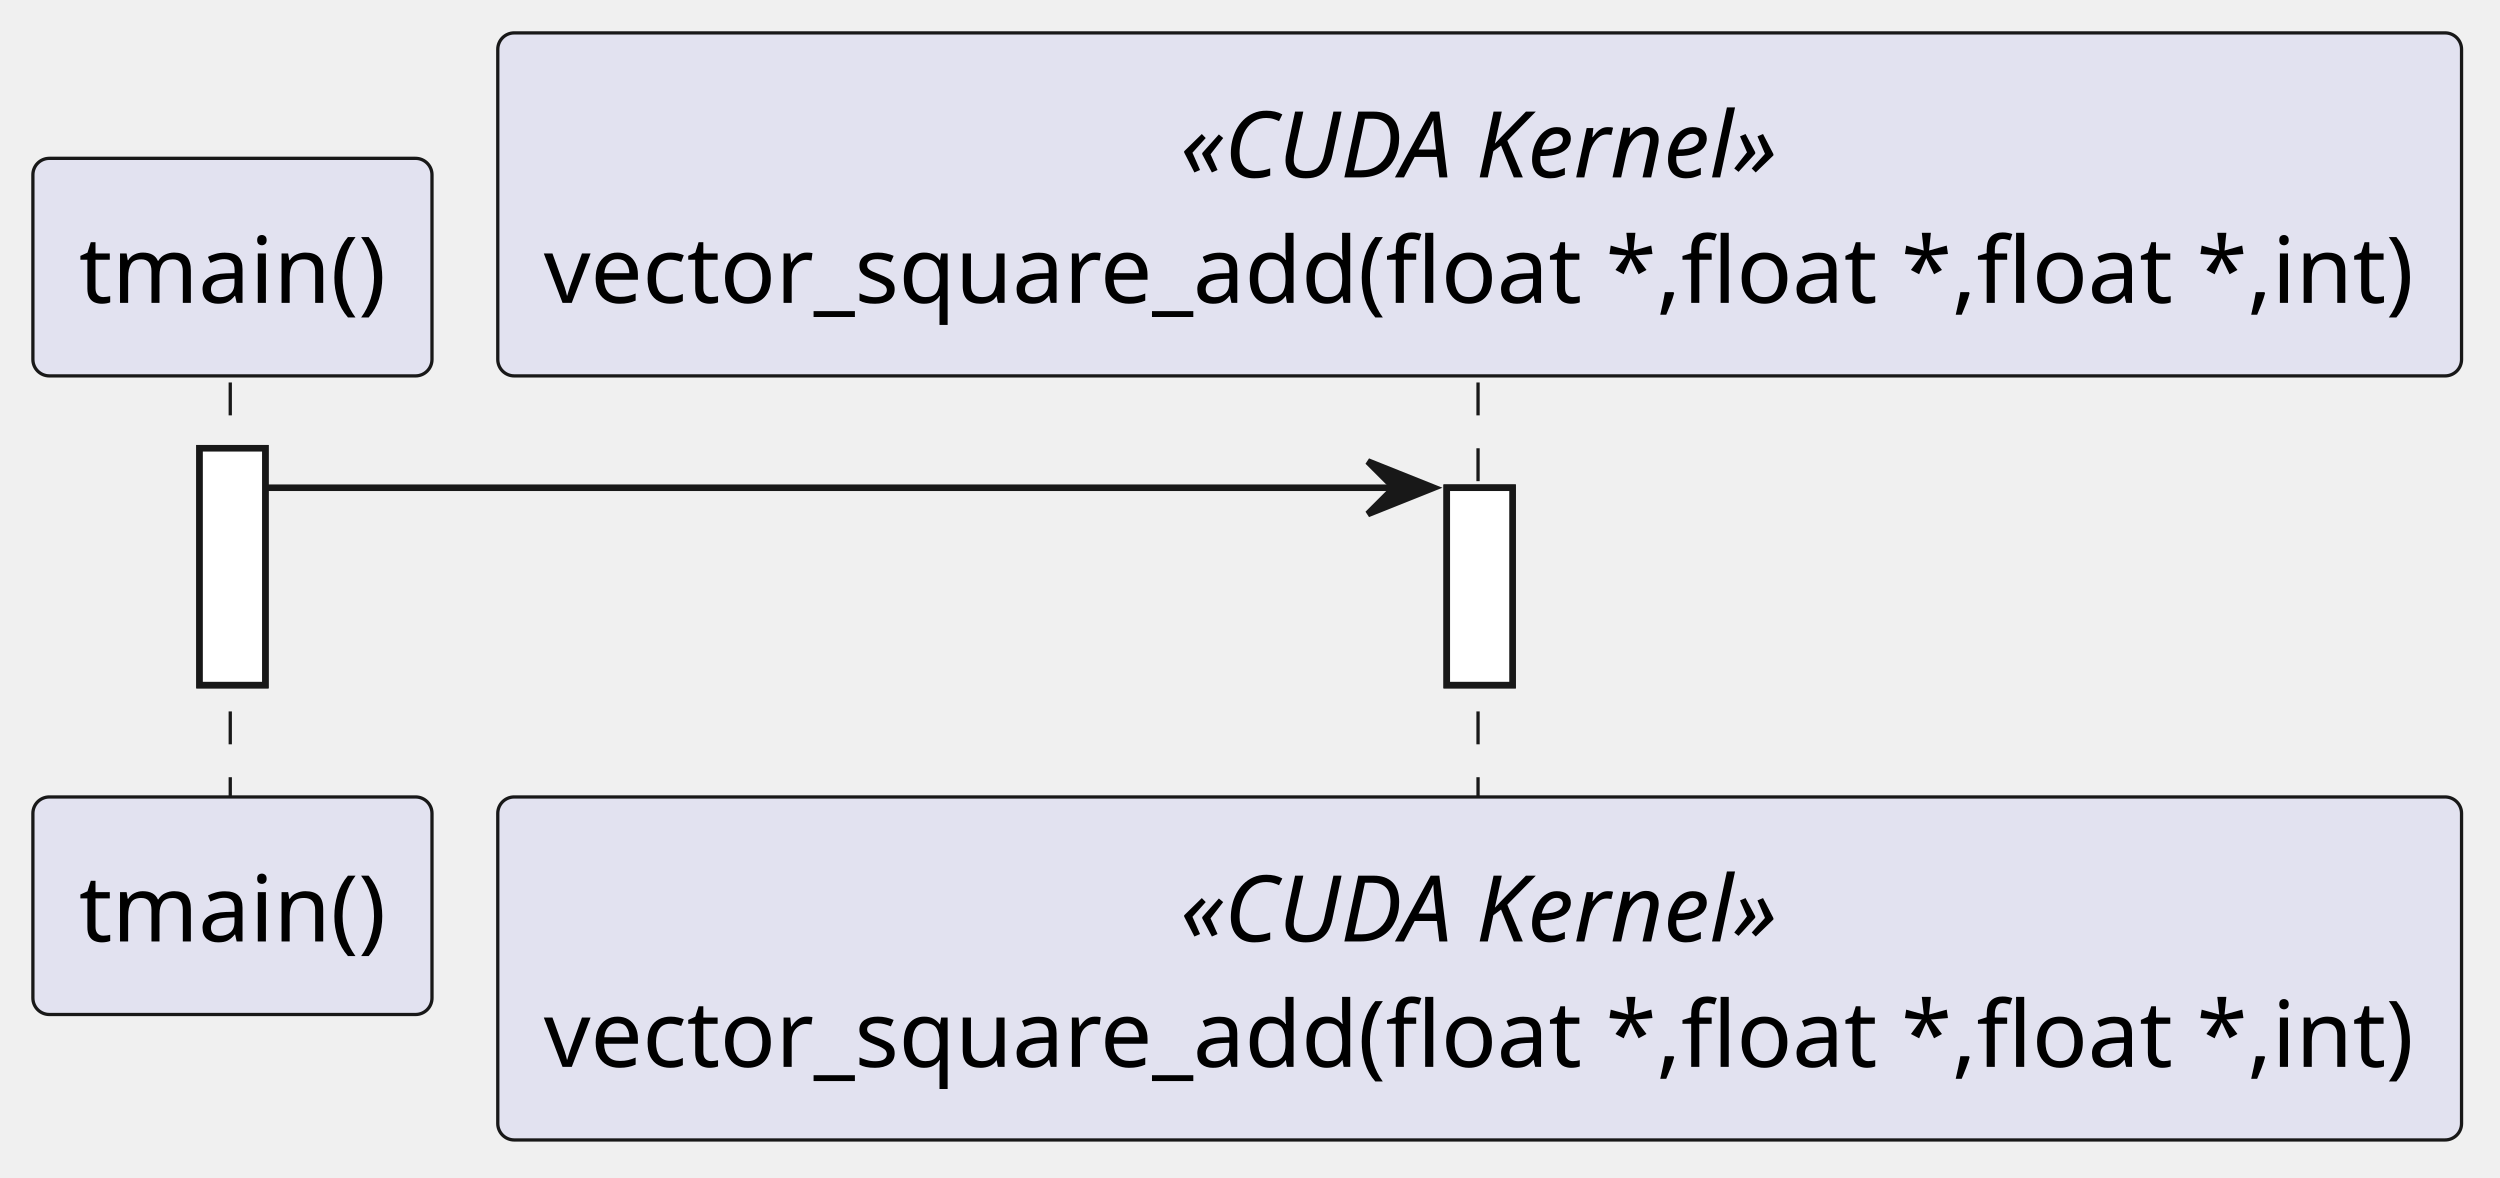
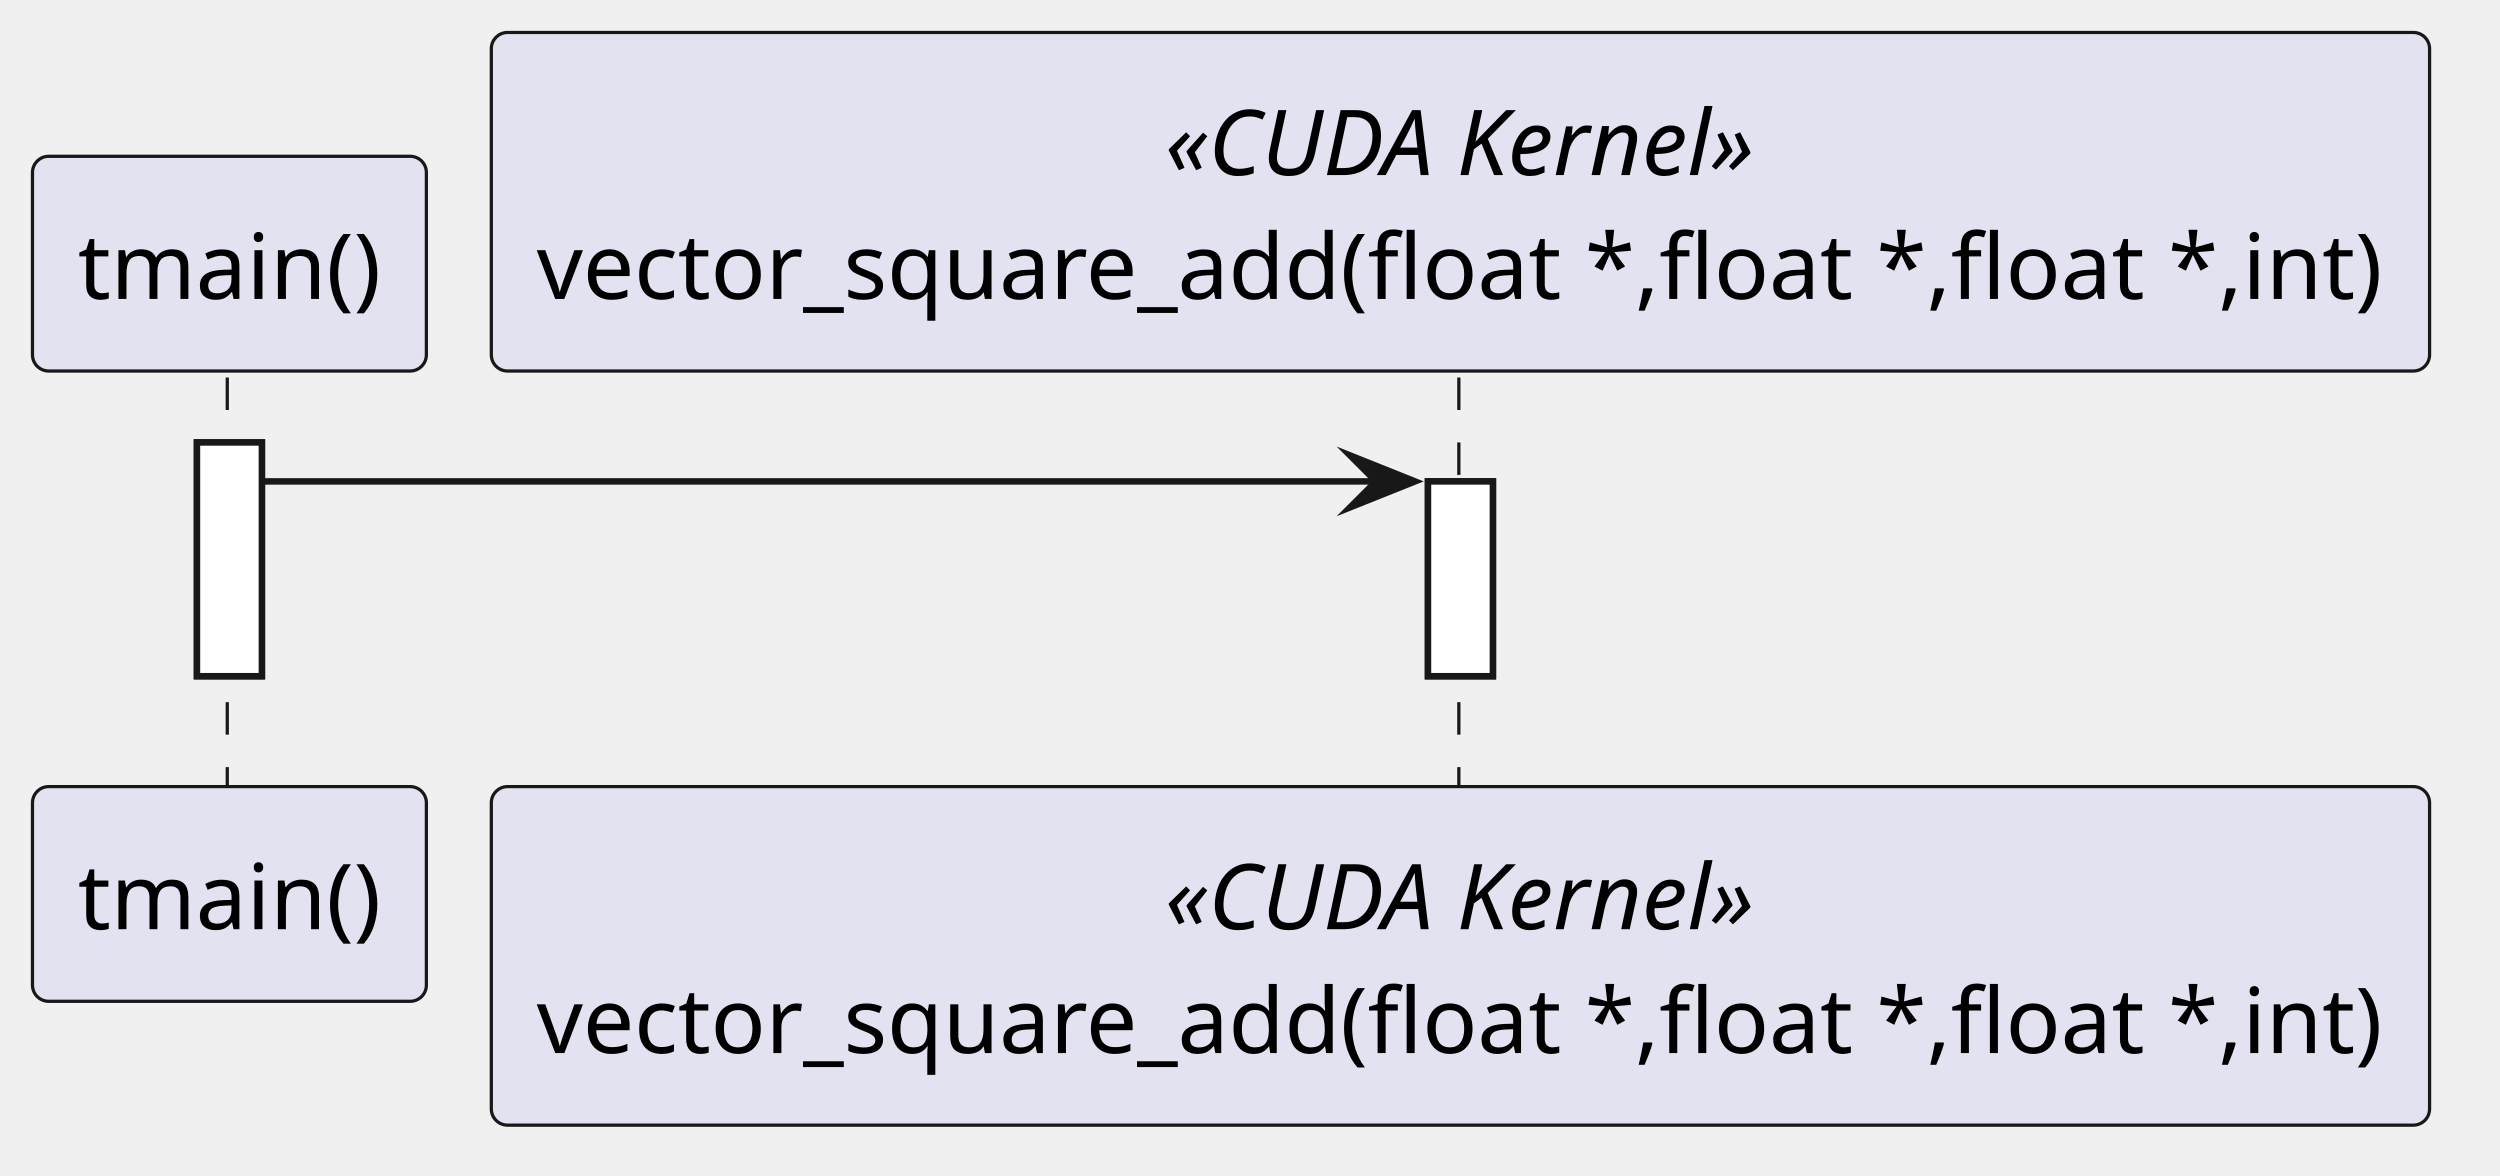
- <svg xmlns="http://www.w3.org/2000/svg" contentStyleType="text/css" data-diagram-type="SEQUENCE" height="179px" preserveAspectRatio="none" style="width:380px;height:179px;background:#FFFFFF;" version="1.1" viewBox="0 0 380 179" width="380px" zoomAndPan="magnify">
+ <svg xmlns="http://www.w3.org/2000/svg" contentStyleType="text/css" data-diagram-type="SEQUENCE" height="181px" preserveAspectRatio="none" style="width:385px;height:181px;background:#FFFFFF;" version="1.1" viewBox="0 0 385 181" width="385px" zoomAndPan="magnify">
  <defs>
    <style type="text/css">a:hover { text-decoration: underline; }</style>
  </defs>
  <g>
    <g>
      <rect fill="#FFFFFF" height="36" style="stroke:#181818;stroke-width:1;" width="10" x="30.331" y="68.136" />
    </g>
    <g>
      <rect fill="#FFFFFF" height="30" style="stroke:#181818;stroke-width:1;" width="10" x="219.908" y="74.136" />
    </g>
-     <g>
-       <rect fill="#000000" fill-opacity="0" height="64" width="8" x="31.331" y="58.136" />
-       <line style="stroke:#181818;stroke-width:0.5;stroke-dasharray:5.0,5.0;" x1="35" x2="35" y1="58.136" y2="122.136" />
+     <g class="participant-lifeline" data-entity-uid="part1" data-qualified-name="C_0000264033748622970437" data-source-line="1" id="part1-lifeline">
+       <g>
+         <rect fill="#000000" fill-opacity="0" height="64" width="8" x="31.331" y="58.136" />
+         <line style="stroke:#181818;stroke-width:0.5;stroke-dasharray:5,5;" x1="35" x2="35" y1="58.136" y2="122.136" />
+       </g>
    </g>
-     <g>
-       <rect fill="#000000" fill-opacity="0" height="64" width="8" x="220.908" y="58.136" />
-       <line style="stroke:#181818;stroke-width:0.5;stroke-dasharray:5.0,5.0;" x1="224.662" x2="224.662" y1="58.136" y2="122.136" />
+     <g class="participant-lifeline" data-entity-uid="part2" data-qualified-name="C_0015777908100258569834" data-source-line="3" id="part2-lifeline">
+       <g>
+         <rect fill="#000000" fill-opacity="0" height="64" width="8" x="220.908" y="58.136" />
+         <line style="stroke:#181818;stroke-width:0.5;stroke-dasharray:5,5;" x1="224.662" x2="224.662" y1="58.136" y2="122.136" />
+       </g>
    </g>
-     <g class="participant participant-head" data-participant="C_0000264033748622970437">
+     <g class="participant participant-head" data-entity-uid="part1" data-qualified-name="C_0000264033748622970437" data-source-line="1" id="part1-head">
      <rect fill="#E2E2F0" height="33.068" rx="2.5" ry="2.5" style="stroke:#181818;stroke-width:0.5;" width="60.662" x="5" y="24.068" />
      <text fill="#000000" font-family="sans-serif" font-size="14" lengthAdjust="spacing" textLength="46.662" x="12" y="46.034">tmain()</text>
    </g>
-     <g class="participant participant-tail" data-participant="C_0000264033748622970437">
+     <g class="participant participant-tail" data-entity-uid="part1" data-qualified-name="C_0000264033748622970437" data-source-line="1" id="part1-tail">
      <rect fill="#E2E2F0" height="33.068" rx="2.5" ry="2.5" style="stroke:#181818;stroke-width:0.5;" width="60.662" x="5" y="121.136" />
      <text fill="#000000" font-family="sans-serif" font-size="14" lengthAdjust="spacing" textLength="46.662" x="12" y="143.102">tmain()</text>
    </g>
-     <g class="participant participant-head" data-participant="C_0015777908100258569834">
+     <g class="participant participant-head" data-entity-uid="part2" data-qualified-name="C_0015777908100258569834" data-source-line="3" id="part2-head">
      <rect fill="#E2E2F0" height="52.136" rx="2.5" ry="2.5" style="stroke:#181818;stroke-width:0.5;" width="298.493" x="75.662" y="5" />
      <text fill="#000000" font-family="sans-serif" font-size="14" font-style="italic" lengthAdjust="spacing" textLength="91.028" x="179.394" y="26.966">«CUDA Kernel»</text>
      <text fill="#000000" font-family="sans-serif" font-size="14" lengthAdjust="spacing" textLength="284.493" x="82.662" y="46.034">vector_square_add(float *,float *,float *,int)</text>
    </g>
-     <g class="participant participant-tail" data-participant="C_0015777908100258569834">
+     <g class="participant participant-tail" data-entity-uid="part2" data-qualified-name="C_0015777908100258569834" data-source-line="3" id="part2-tail">
      <rect fill="#E2E2F0" height="52.136" rx="2.5" ry="2.5" style="stroke:#181818;stroke-width:0.5;" width="298.493" x="75.662" y="121.136" />
      <text fill="#000000" font-family="sans-serif" font-size="14" font-style="italic" lengthAdjust="spacing" textLength="91.028" x="179.394" y="143.102">«CUDA Kernel»</text>
      <text fill="#000000" font-family="sans-serif" font-size="14" lengthAdjust="spacing" textLength="284.493" x="82.662" y="162.17">vector_square_add(float *,float *,float *,int)</text>
    </g>
    <g>
      <rect fill="#FFFFFF" height="36" style="stroke:#181818;stroke-width:1;" width="10" x="30.331" y="68.136" />
    </g>
    <g>
      <rect fill="#FFFFFF" height="30" style="stroke:#181818;stroke-width:1;" width="10" x="219.908" y="74.136" />
    </g>
-     <g class="message" data-participant-1="C_0000264033748622970437" data-participant-2="C_0015777908100258569834">
-       <polygon fill="#181818" points="207.908,70.136,217.908,74.136,207.908,78.136,211.908,74.136" style="stroke:#181818;stroke-width:1;" />
+     <g class="message" data-entity-1="part1" data-entity-2="part2" data-source-line="4" id="msg1">
+       <polygon fill="#181818" points="207.908,70.136,217.908,74.136,207.908,78.136,211.908,74.136" style="stroke:#181818;stroke-width:1;stroke-linejoin:miter;stroke-miterlimit:10;" />
      <line style="stroke:#181818;stroke-width:1;" x1="40.331" x2="213.908" y1="74.136" y2="74.136" />
    </g>
  </g>
</svg>
